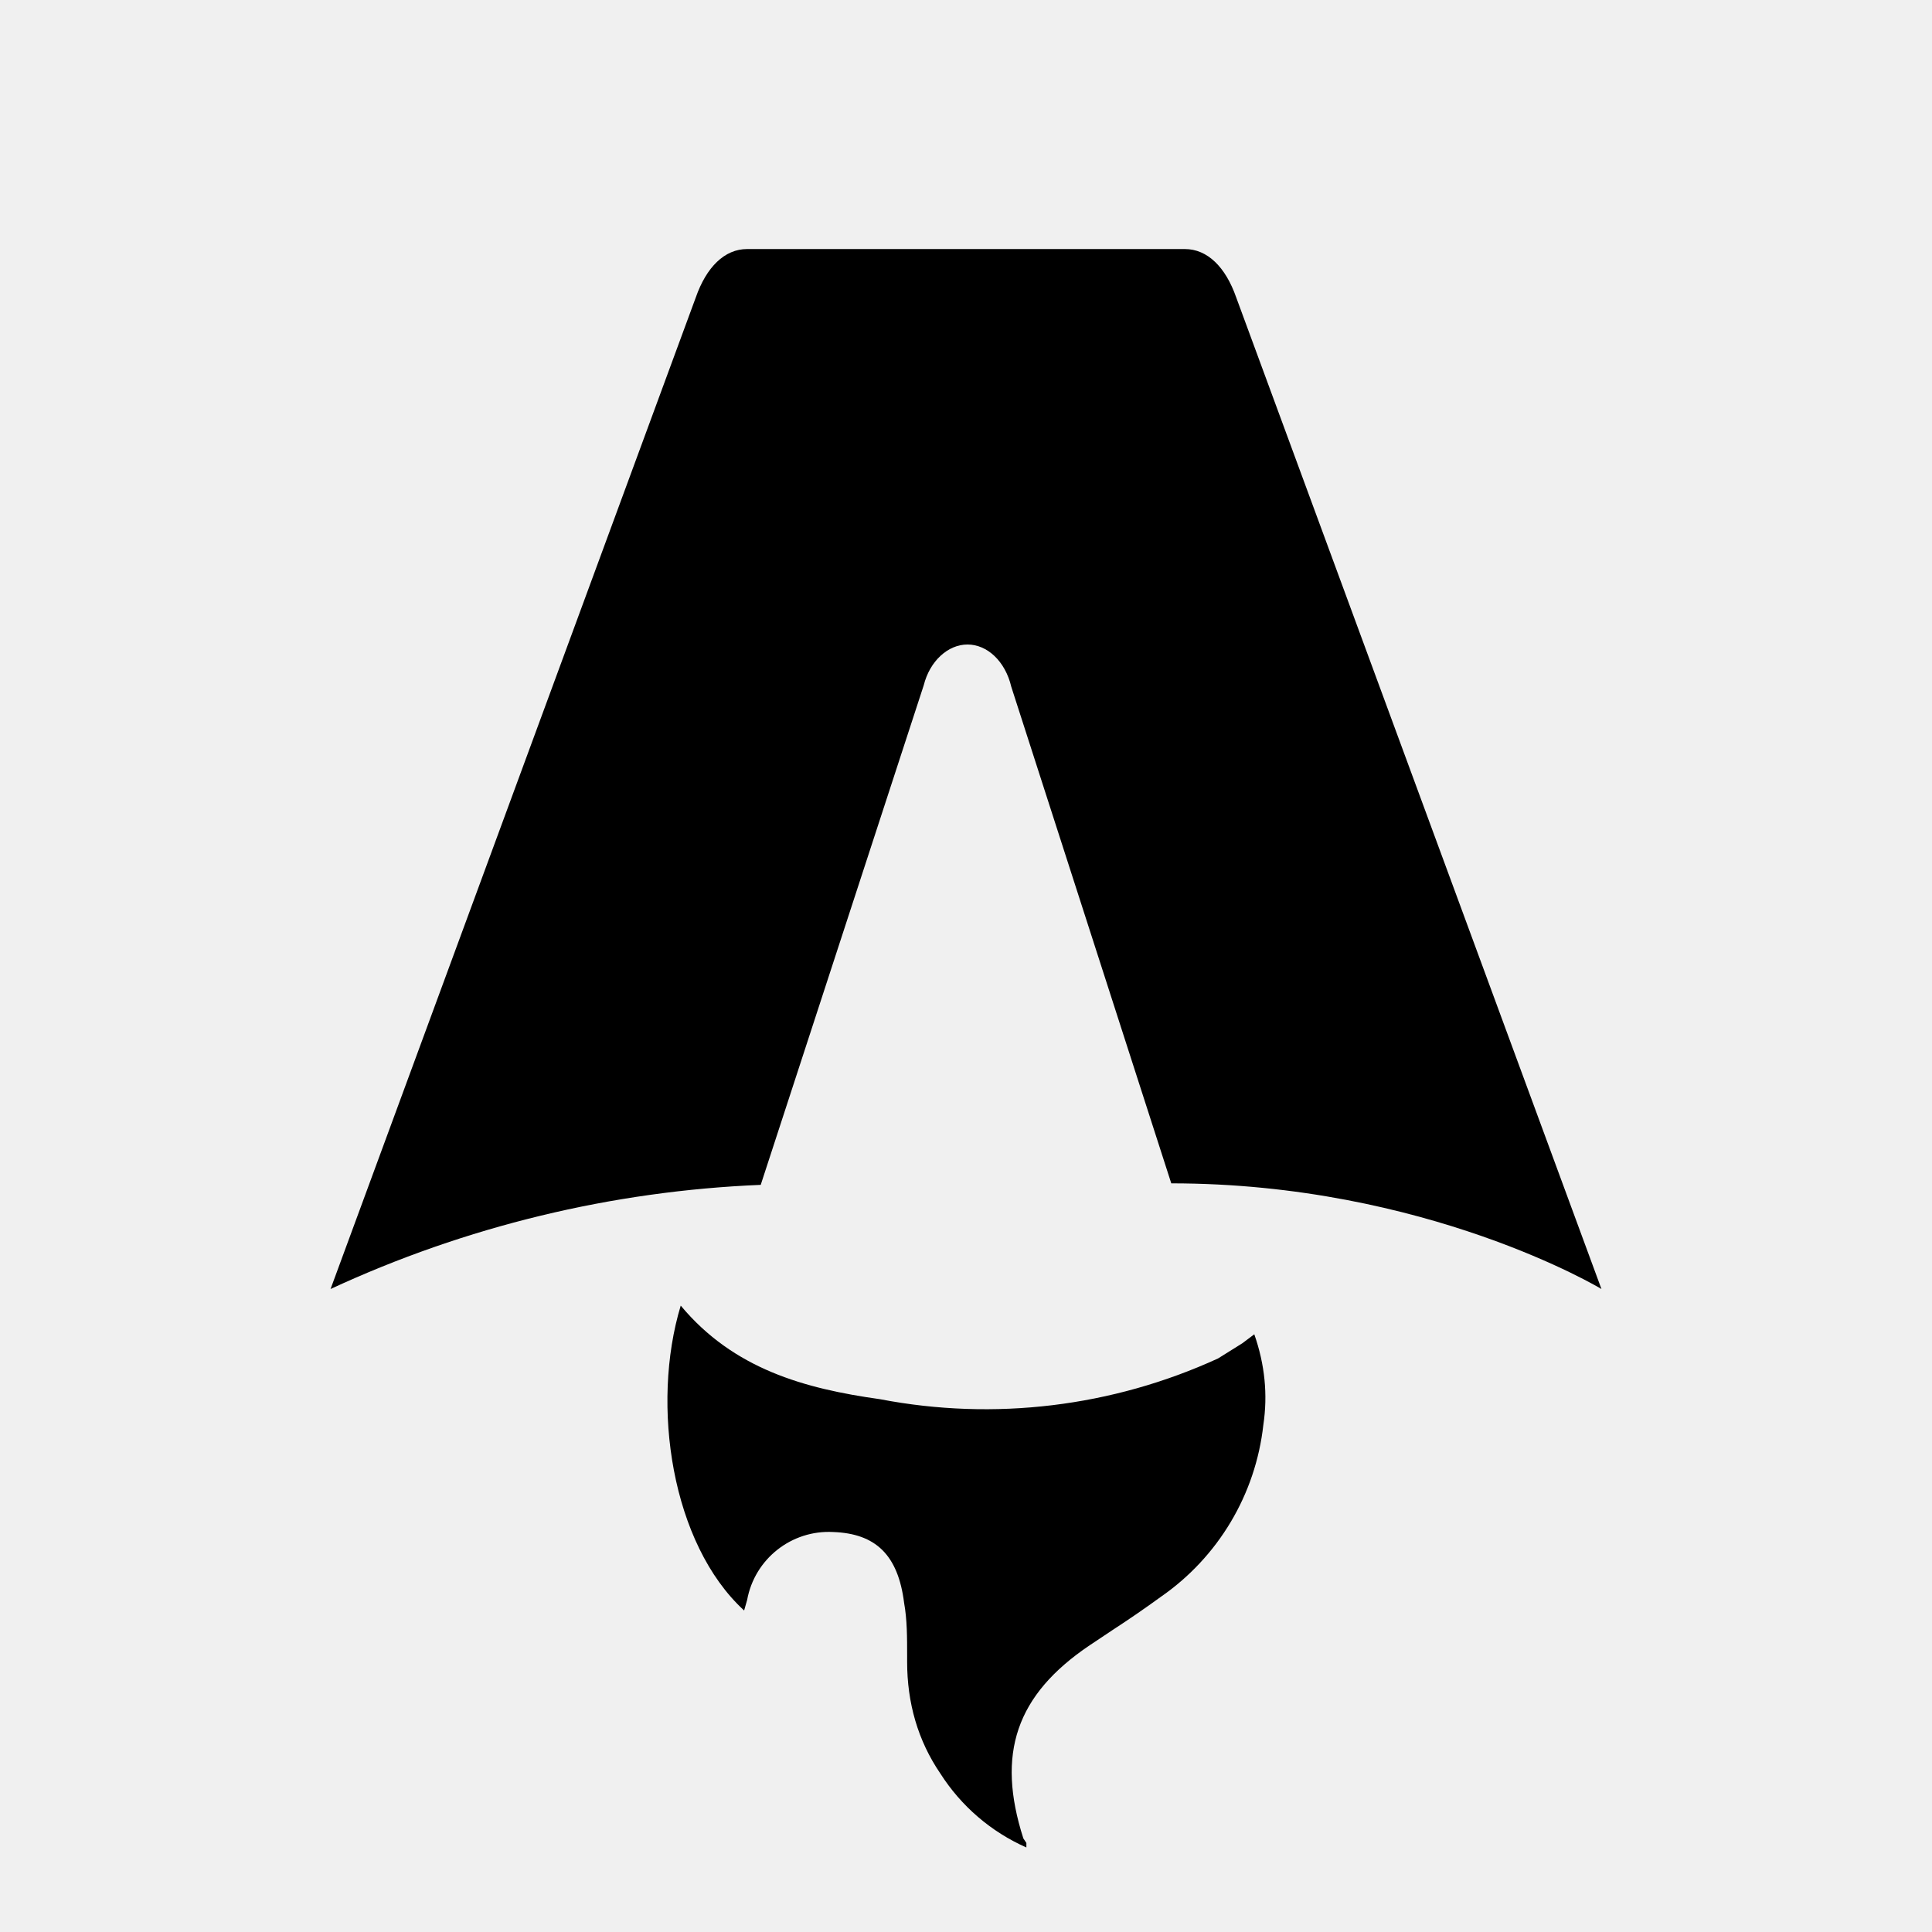
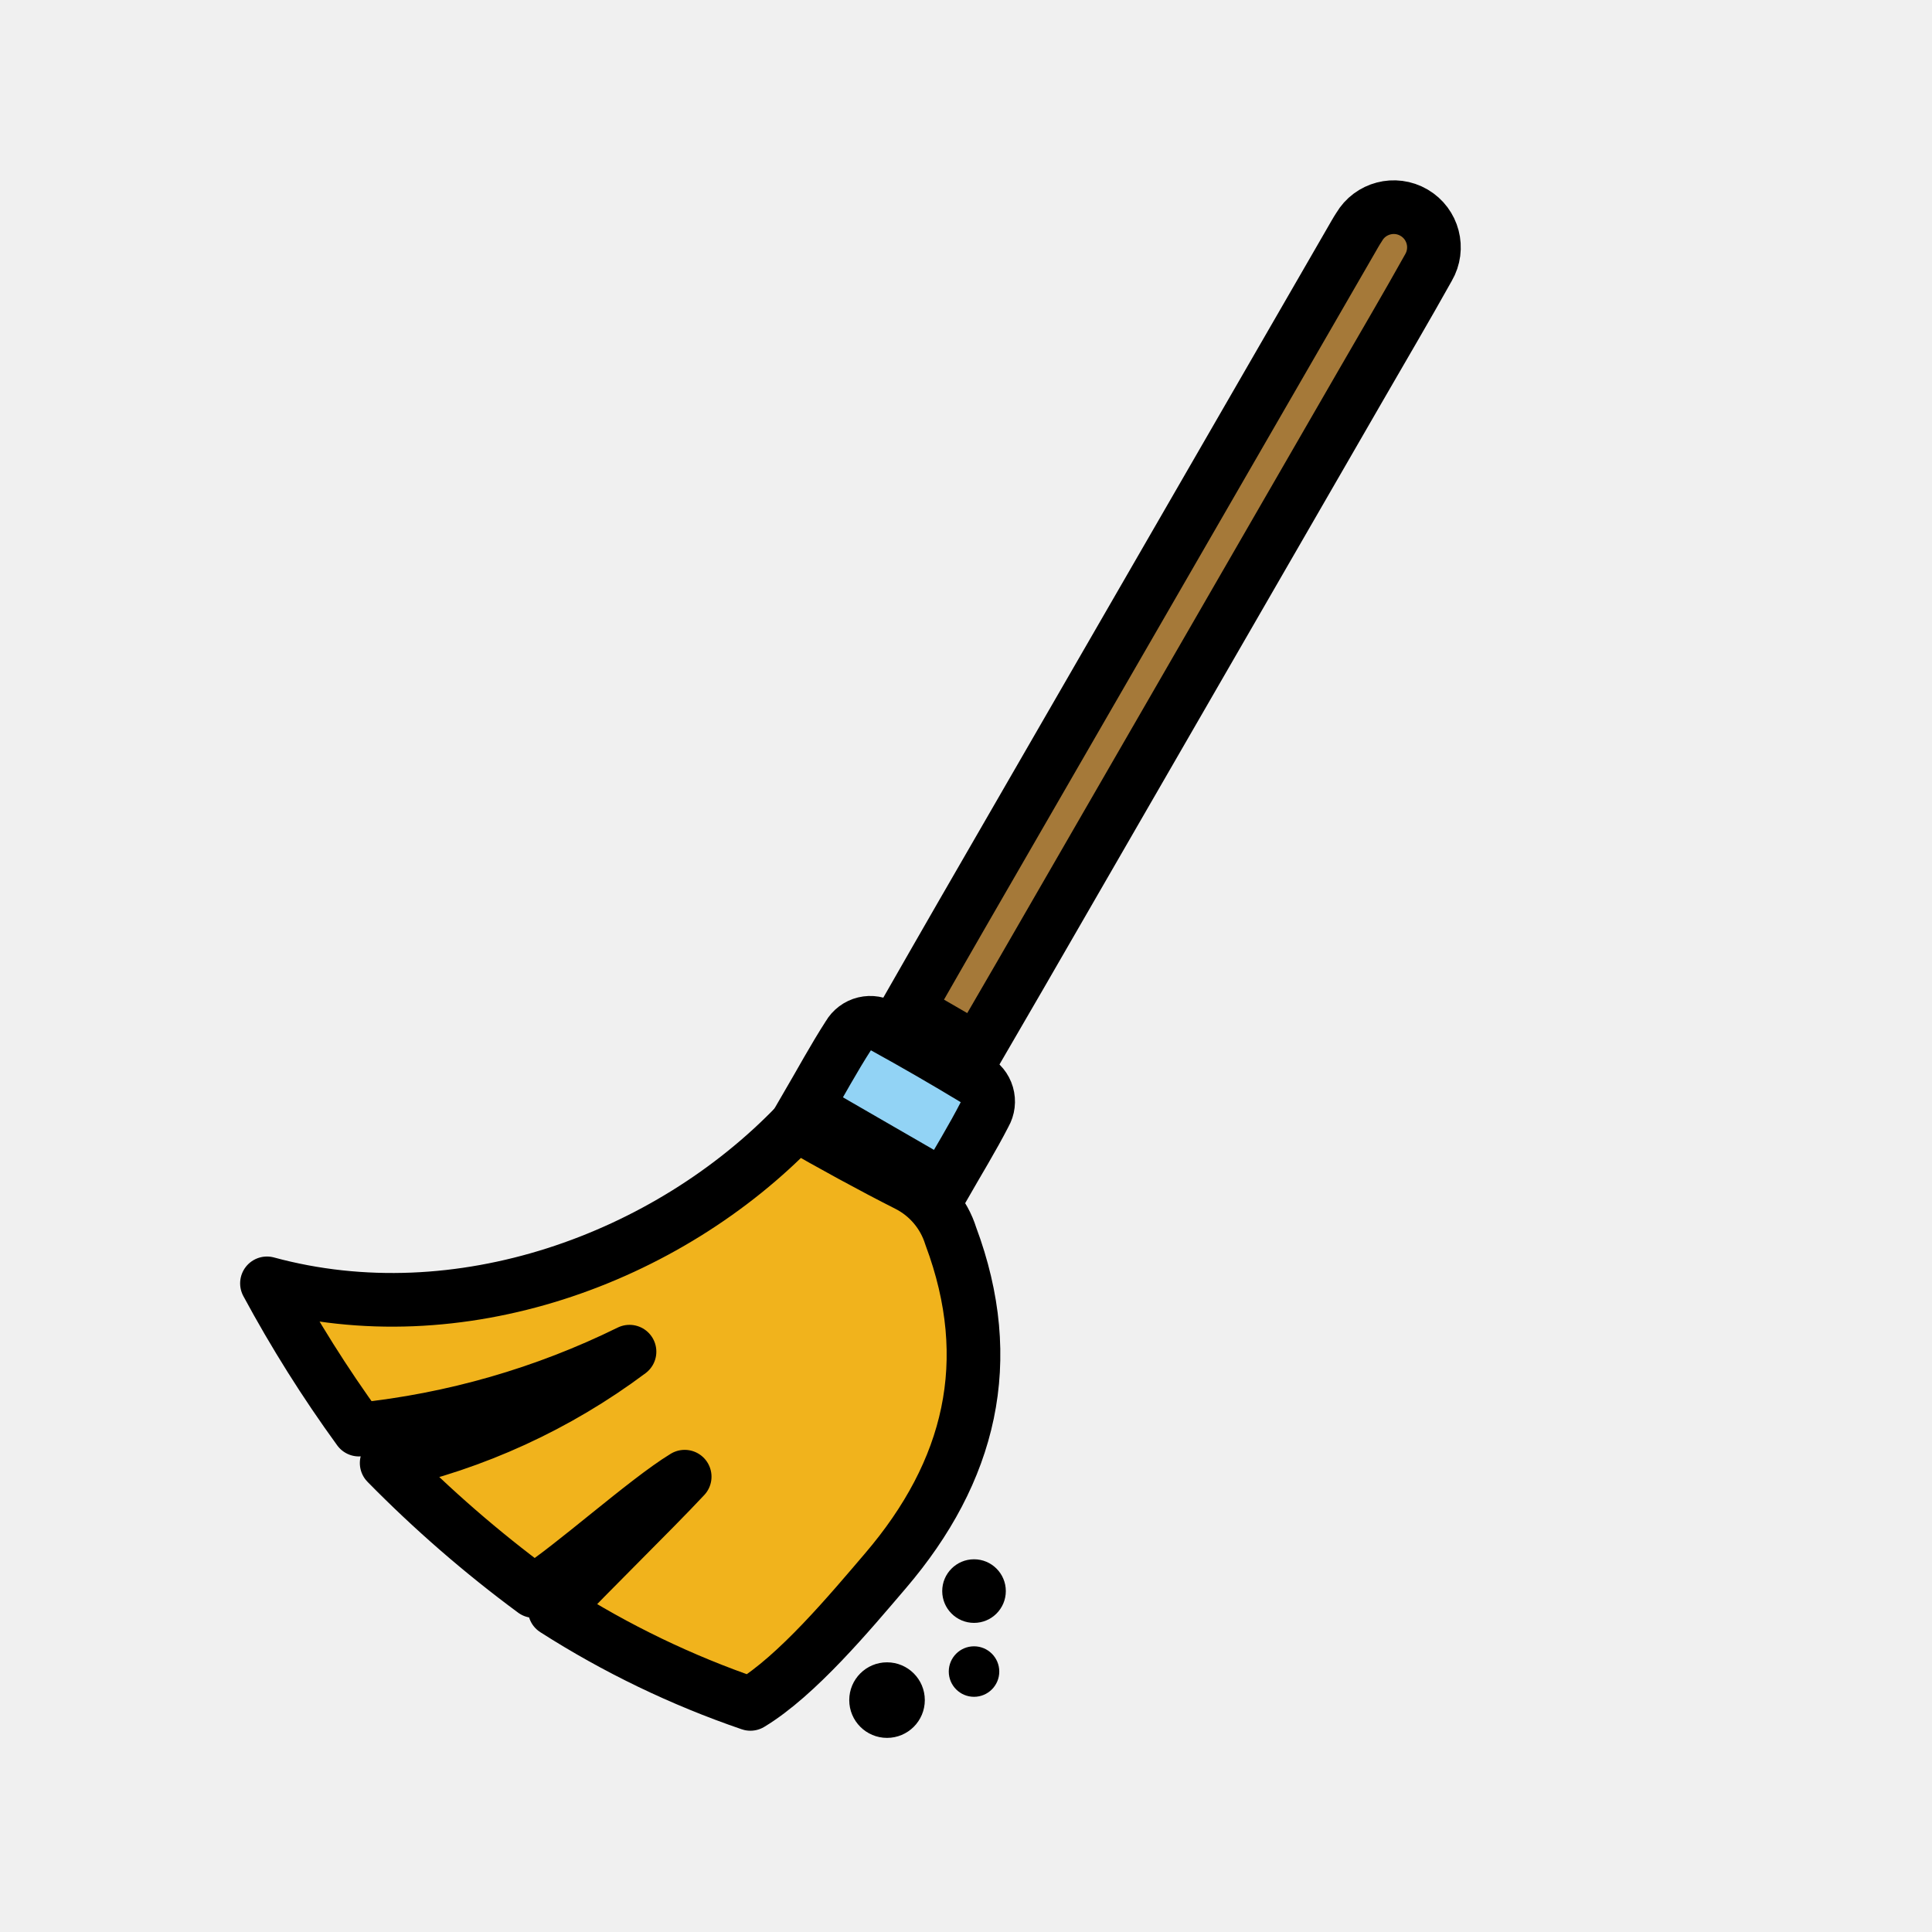
- <svg xmlns="http://www.w3.org/2000/svg" fill="none" viewBox="0 0 128 128">
-   <path d="M50.4 78.5a75.1 75.1 0 0 0-28.5 6.9l24.2-65.7c.7-2 1.9-3.2 3.4-3.2h29c1.5 0 2.7 1.2 3.4 3.2l24.2 65.7s-11.6-7-28.5-7L67 45.5c-.4-1.7-1.6-2.8-2.9-2.8-1.3 0-2.5 1.1-2.9 2.7L50.4 78.5Zm-1.1 28.2Zm-4.2-20.2c-2 6.6-.6 15.8 4.2 20.2a17.5 17.5 0 0 1 .2-.7 5.5 5.5 0 0 1 5.7-4.5c2.8.1 4.3 1.5 4.7 4.7.2 1.1.2 2.3.2 3.5v.4c0 2.7.7 5.2 2.2 7.4a13 13 0 0 0 5.7 4.9v-.3l-.2-.3c-1.8-5.6-.5-9.5 4.4-12.8l1.5-1a73 73 0 0 0 3.2-2.2 16 16 0 0 0 6.8-11.4c.3-2 .1-4-.6-6l-.8.6-1.6 1a37 37 0 0 1-22.4 2.7c-5-.7-9.7-2-13.2-6.2Z" />
-   <style>
-         path { fill: #000; }
-         @media (prefers-color-scheme: dark) {
-             path { fill: #FFF; }
-         }
-     </style>
+ <svg xmlns="http://www.w3.org/2000/svg" id="emoji" viewBox="0 0 72 72">
+   <g id="color">
+     <path fill="#f1b31c" d="M20.674,59.984c1.298-1.388,3.583-3.605,4.842-4.952-1.454.886-4.208,3.37-5.614,4.262A46.002,46.002,0,0,1,14.41,54.523a23.642,23.642,0,0,0,9.05-4.15,29.78,29.78,0,0,1-10.084,2.904,47.943,47.943,0,0,1-3.427-5.45c7.152,1.945,14.929-.92,19.73-5.92,1.241.717,2.835,1.59,4.136,2.247a3.205,3.205,0,0,1,1.617,1.909c1.746,4.666.728,8.778-2.432,12.475-1.322,1.547-3.294,3.912-5.035,4.961A33.957,33.957,0,0,1,20.674,59.984Z" />
+     <path fill="#a57939" d="M36.41,39.121l-2.592-1.5c.684-1.194,1.346-2.357,2.016-3.516Q43.089,21.537,50.346,8.972c.099-.171.195-.345.303-.51A1.497,1.497,0,0,1,53.234,9.974c-.81,1.451-1.653,2.883-2.484,4.322Q44.386,25.322,38.02,36.347C37.498,37.252,36.971,38.156,36.41,39.121Z" />
+     <path fill="#92d3f5" d="M35.17,44.218,30.05,41.261c.535-.918,1.022-1.82,1.576-2.679a.932.932,0,0,1,1.31-.318q1.713.944,3.388,1.957a.938.938,0,0,1,.377,1.297C36.233,42.427,35.696,43.3,35.17,44.218Z" />
+   </g>
+   <g id="line">
+     <path fill="none" stroke="#000" stroke-linecap="round" stroke-linejoin="round" stroke-width="2" d="M20.674,59.984c1.298-1.388,3.583-3.605,4.842-4.952-1.454.886-4.208,3.37-5.614,4.262A46.002,46.002,0,0,1,14.41,54.523a23.642,23.642,0,0,0,9.05-4.15,29.78,29.78,0,0,1-10.084,2.904,47.943,47.943,0,0,1-3.427-5.45c7.152,1.945,14.929-.92,19.73-5.92,1.241.717,2.835,1.59,4.136,2.247a3.205,3.205,0,0,1,1.617,1.909c1.746,4.666.728,8.778-2.432,12.475-1.322,1.547-3.294,3.912-5.035,4.961A33.957,33.957,0,0,1,20.674,59.984Z" />
+     <path fill="none" stroke="#000" stroke-miterlimit="10" stroke-width="2" d="M36.41,39.121l-2.592-1.5c.684-1.194,1.346-2.357,2.016-3.516Q43.089,21.537,50.346,8.972c.099-.171.195-.345.303-.51A1.497,1.497,0,0,1,53.234,9.974c-.81,1.451-1.653,2.883-2.484,4.322Q44.386,25.322,38.02,36.347C37.498,37.252,36.971,38.156,36.41,39.121Z" />
+     <path fill="none" stroke="#000" stroke-miterlimit="10" stroke-width="2" d="M35.17,44.218,30.05,41.261c.535-.918,1.022-1.82,1.576-2.679a.932.932,0,0,1,1.31-.318q1.713.944,3.388,1.957a.938.938,0,0,1,.377,1.297C36.233,42.427,35.696,43.3,35.17,44.218Z" />
+     <circle cx="33.057" cy="63.358" r="1.408" />
+     <circle cx="36.299" cy="59.295" r="1.185" />
+     <circle cx="36.299" cy="62.294" r="0.941" />
+   </g>
</svg>
